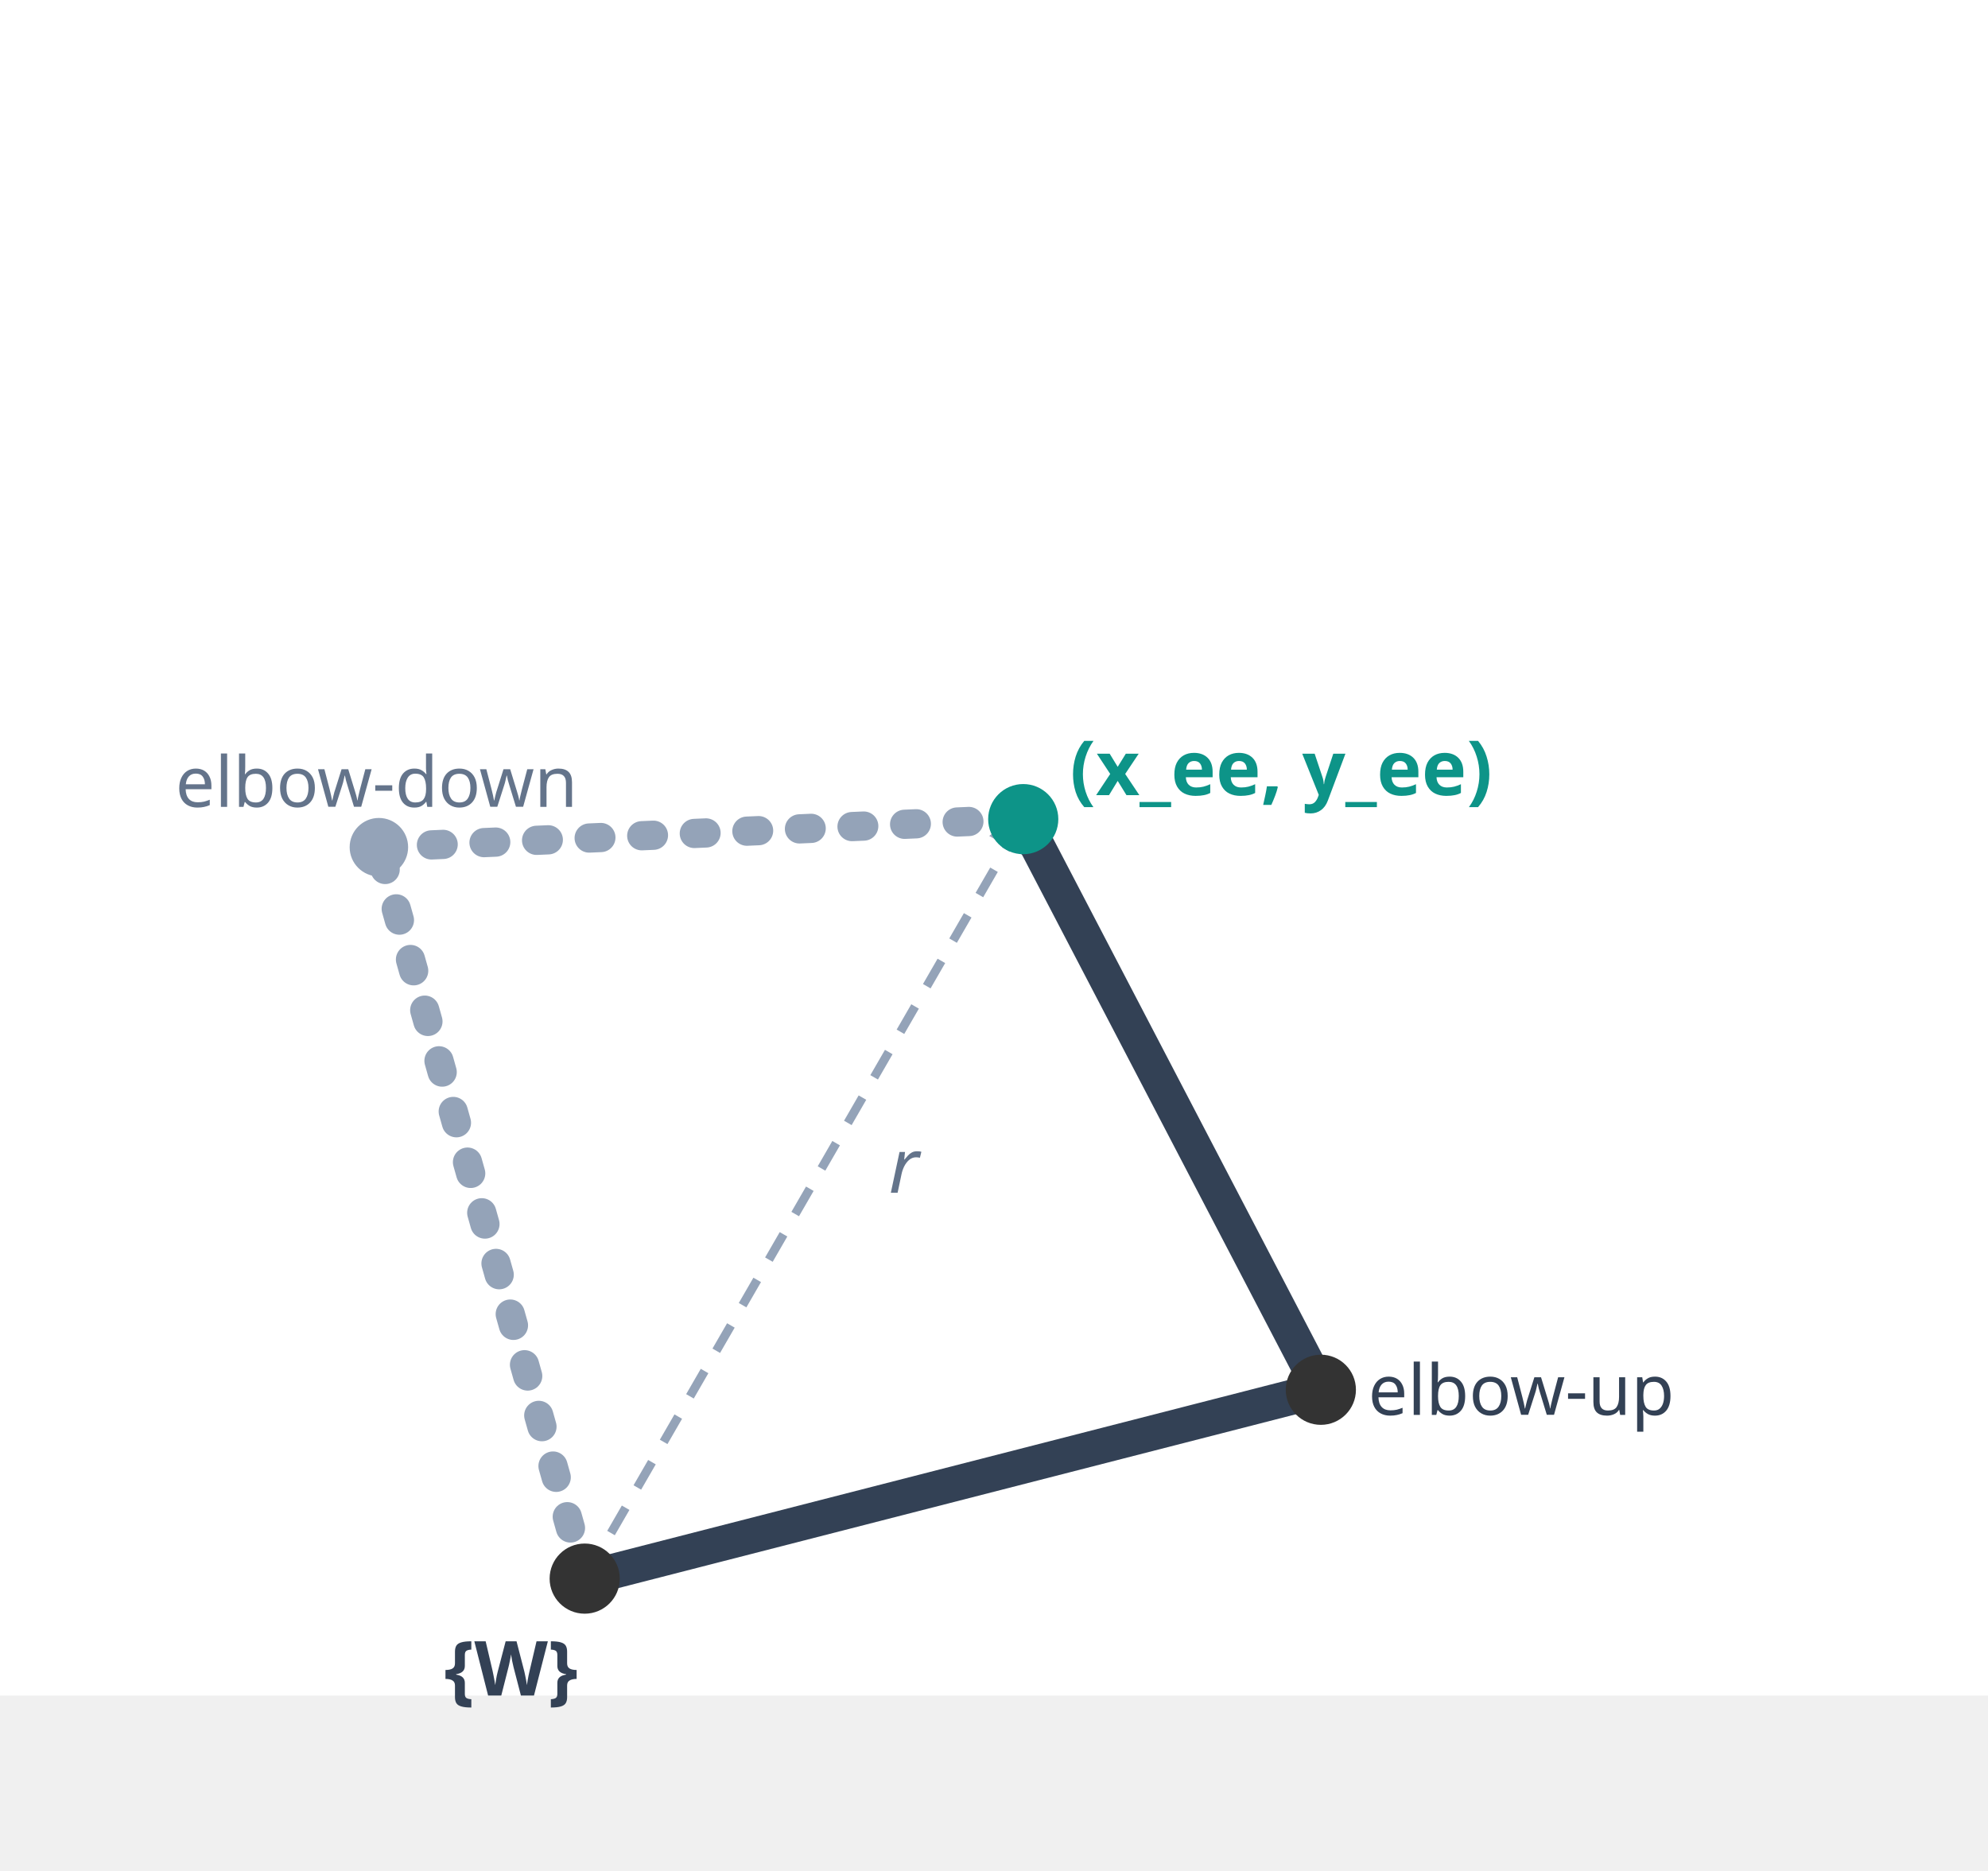
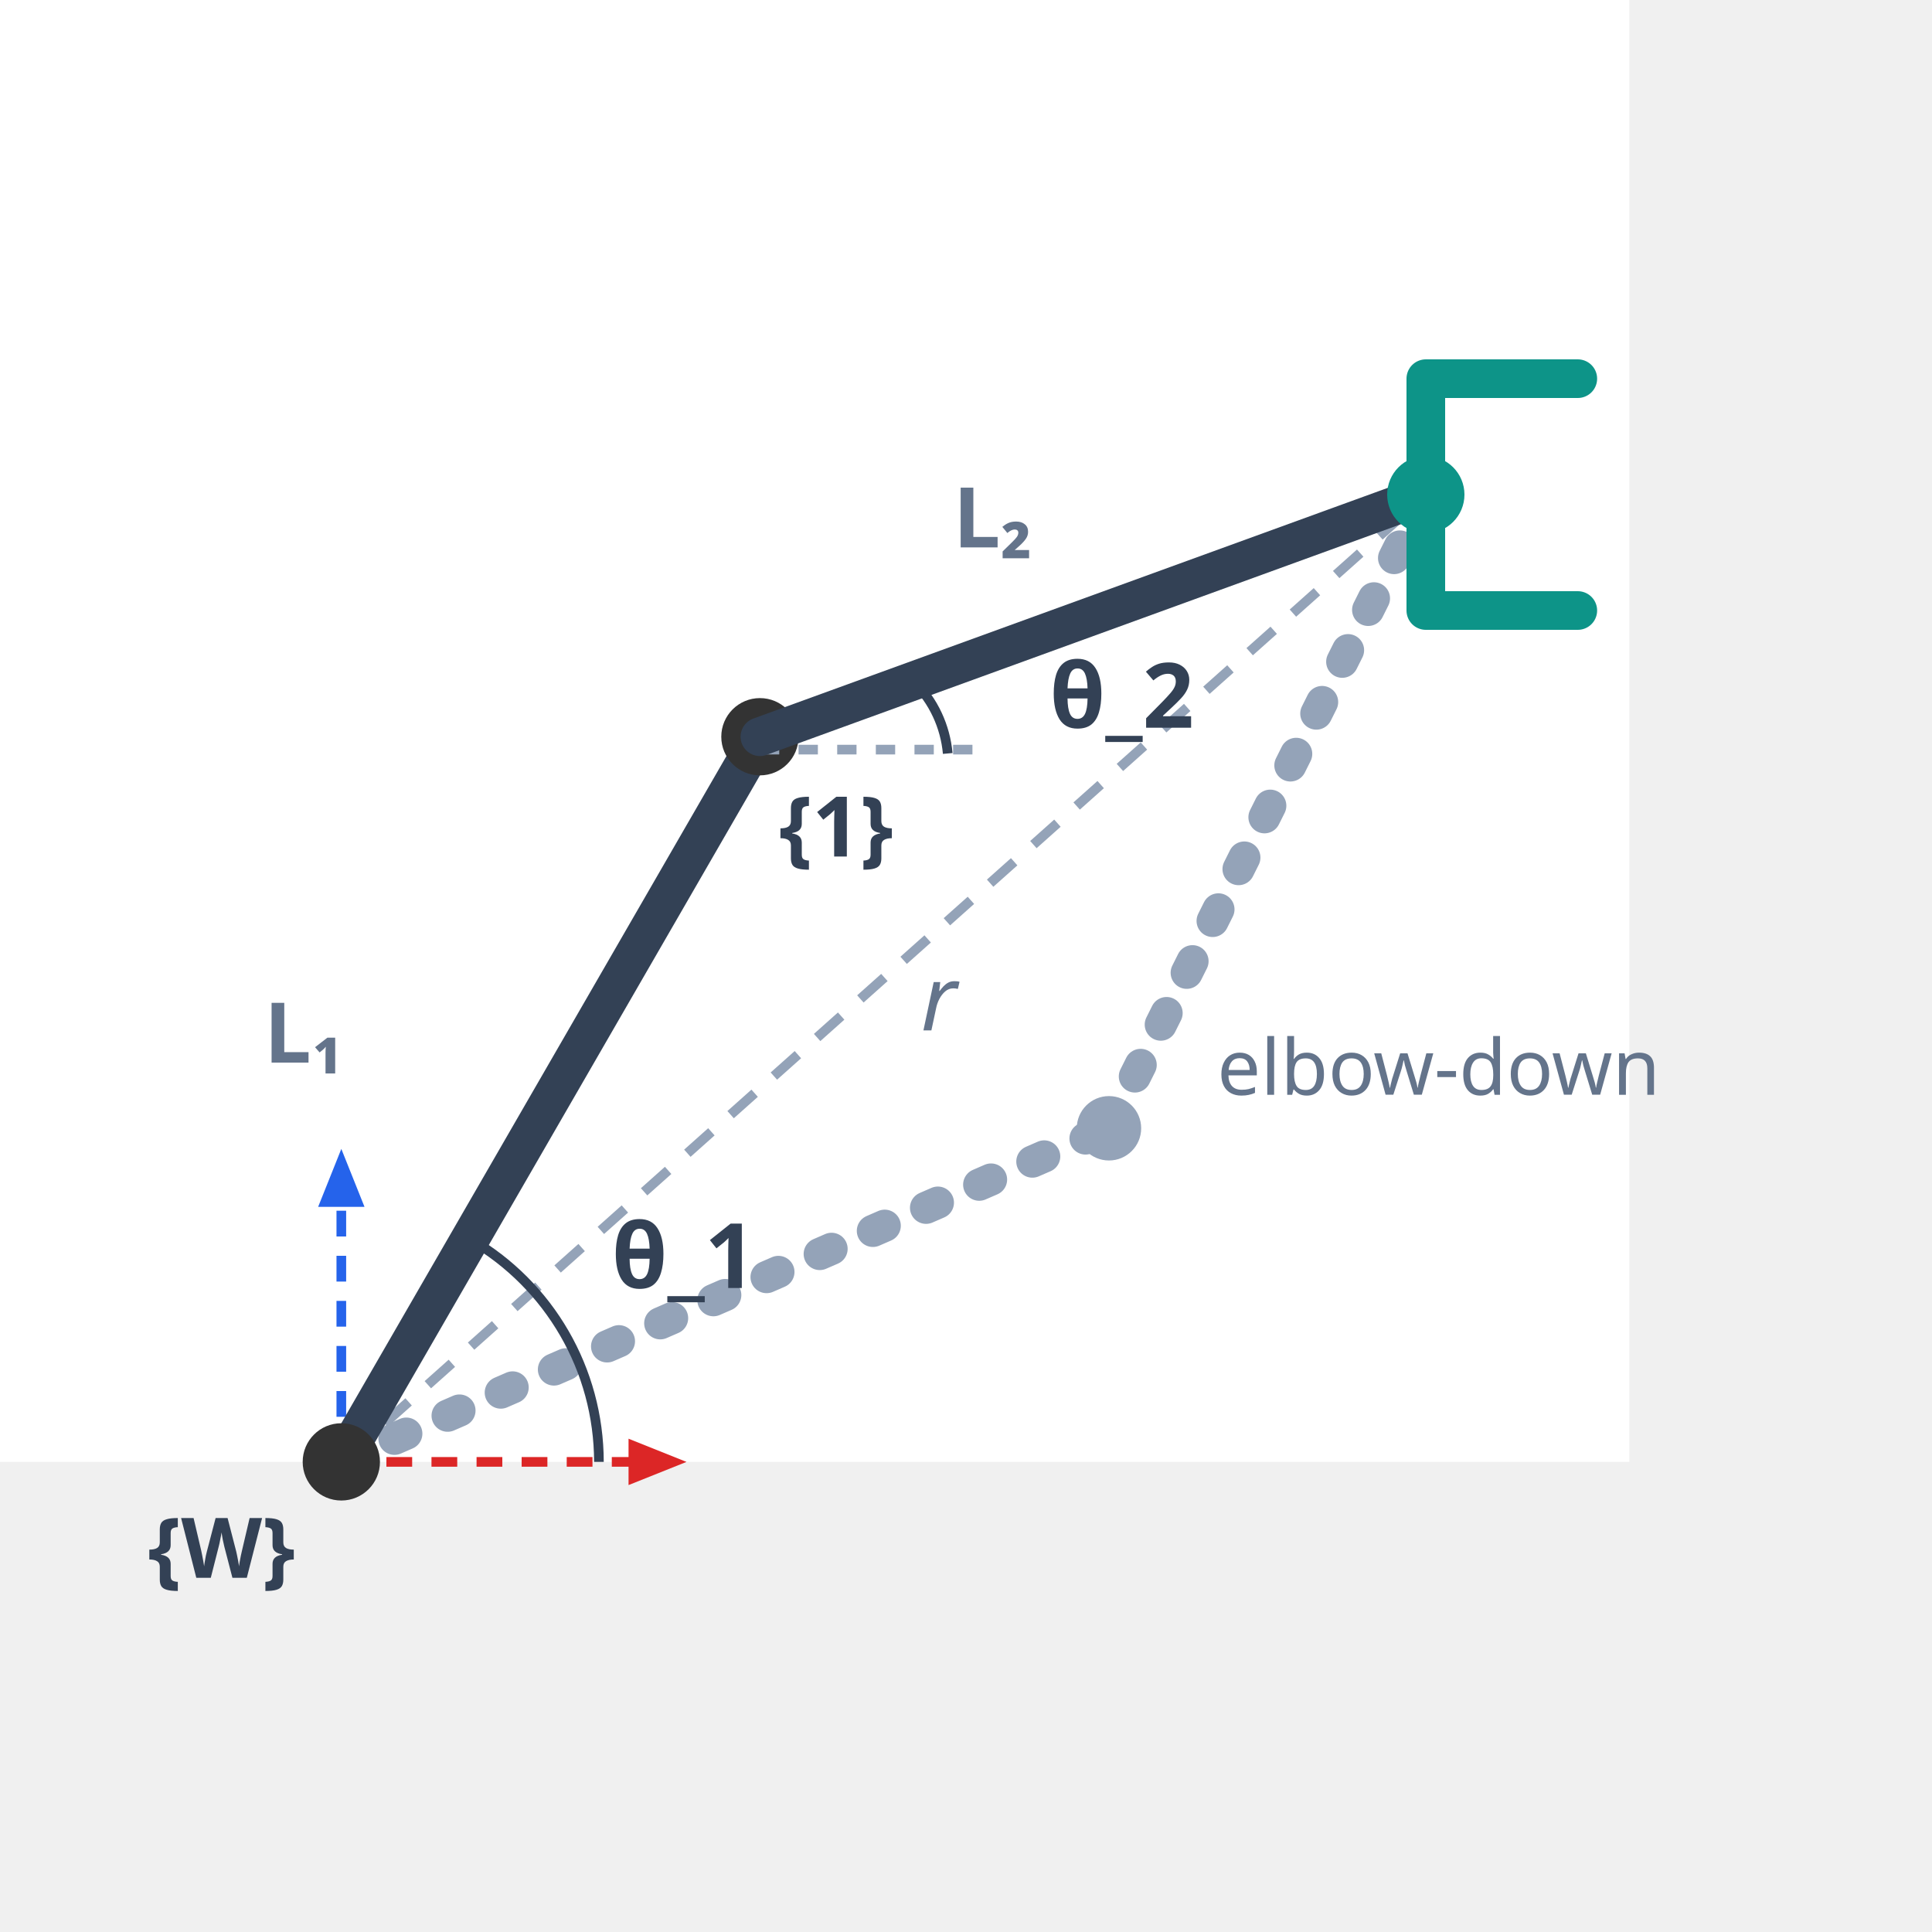
- <svg xmlns="http://www.w3.org/2000/svg" viewBox="0 30 340 320" width="340" height="320">
+ <svg xmlns="http://www.w3.org/2000/svg" viewBox="47 73 300 300" width="340" height="340">
  <defs>
    <marker id="ikArrow" viewBox="0 0 10 10" refX="6" refY="5" markerWidth="6" markerHeight="6" orient="auto-start-reverse">
+       <path d="M 0 1 L 10 5 L 0 9 z" fill="#333" />
+     </marker>
+     <marker id="ikArrowRed" viewBox="0 0 10 10" refX="6" refY="5" markerWidth="6" markerHeight="6" orient="auto-start-reverse">
+       <path d="M 0 1 L 10 5 L 0 9 z" fill="#dc2626" />
+     </marker>
+     <marker id="ikArrowBlue" viewBox="0 0 10 10" refX="6" refY="5" markerWidth="6" markerHeight="6" orient="auto-start-reverse">
+       <path d="M 0 1 L 10 5 L 0 9 z" fill="#2563eb" />
+     </marker>
+     <marker id="ikArrowGray" viewBox="0 0 10 10" refX="6" refY="5" markerWidth="6" markerHeight="6" orient="auto-start-reverse">
      <path d="M 0 1 L 10 5 L 0 9 z" fill="#94a3b8" />
    </marker>
  </defs>
  <rect width="100%" height="100%" fill="#ffffff" />
-   <line x1="100" y1="300" x2="175" y2="170.1" stroke="#94a3b8" stroke-width="1.5" stroke-dasharray="5,4" marker-end="url(#ikArrow)" />
-   <text x="152" y="234" font-family="sans-serif" font-size="13" font-style="italic" fill="#64748b">r</text>
-   <line x1="100" y1="300" x2="64.8" y2="174.9" stroke="#94a3b8" stroke-width="5" stroke-linecap="round" stroke-dasharray="2,7" />
-   <line x1="64.8" y1="174.9" x2="175" y2="170.1" stroke="#94a3b8" stroke-width="5" stroke-linecap="round" stroke-dasharray="2,7" />
-   <circle cx="64.8" cy="174.9" r="5" fill="#94a3b8" />
-   <text x="30" y="168" font-family="sans-serif" font-size="12" fill="#64748b">elbow-down</text>
-   <line x1="100" y1="300" x2="225.9" y2="267.7" stroke="#334155" stroke-width="6" stroke-linecap="round" />
-   <line x1="225.9" y1="267.7" x2="175" y2="170.1" stroke="#334155" stroke-width="6" stroke-linecap="round" />
-   <circle cx="225.9" cy="267.7" r="6" fill="#333" />
-   <text x="234" y="272" font-family="sans-serif" font-size="12" fill="#334155">elbow-up</text>
+   <line x1="100" y1="300" x2="150" y2="300" stroke="#dc2626" stroke-width="1.5" stroke-dasharray="4,3" marker-end="url(#ikArrowRed)" />
+   <line x1="100" y1="300" x2="100" y2="255" stroke="#2563eb" stroke-width="1.5" stroke-dasharray="4,3" marker-end="url(#ikArrowBlue)" />
+   <text x="70" y="318" font-family="sans-serif" font-size="13" font-weight="bold" fill="#334155">{W}</text>
+   <line x1="100" y1="300" x2="268.4" y2="149.8" stroke="#94a3b8" stroke-width="1.5" stroke-dasharray="5,4" marker-end="url(#ikArrowGray)" />
+   <text x="190" y="233" font-family="sans-serif" font-size="14" font-style="italic" fill="#64748b">r</text>
+   <line x1="100" y1="300" x2="219.2" y2="248.2" stroke="#94a3b8" stroke-width="5" stroke-linecap="round" stroke-dasharray="2,7" />
+   <line x1="219.2" y1="248.2" x2="268.4" y2="149.8" stroke="#94a3b8" stroke-width="5" stroke-linecap="round" stroke-dasharray="2,7" />
+   <circle cx="219.2" cy="248.2" r="5" fill="#94a3b8" />
+   <text x="236" y="243" font-family="sans-serif" font-size="12" fill="#64748b">elbow-down</text>
+   <path d="M 140 300 A 40 40 0 0 0 120 265.4" fill="none" stroke="#334155" stroke-width="1.5" />
+   <text x="142" y="273" font-family="sans-serif" font-size="14" font-weight="bold" fill="#334155">θ_1</text>
+   <line x1="100" y1="300" x2="165" y2="187.4" stroke="#334155" stroke-width="6" stroke-linecap="round" />
+   <text x="88" y="238" font-family="sans-serif" font-size="13" font-weight="bold" fill="#64748b">L₁</text>
  <circle cx="100" cy="300" r="6" fill="#333" />
-   <text x="76" y="320" font-family="sans-serif" font-size="13" font-weight="bold" fill="#334155">{W}</text>
-   <circle cx="175" cy="170.1" r="6" fill="#0d9488" />
-   <text x="183" y="166" font-family="sans-serif" font-size="13" font-weight="bold" fill="#0d9488">(x_ee, y_ee)</text>
+   <circle cx="165" cy="187.4" r="6" fill="#333" />
+   <text x="168" y="206" font-family="sans-serif" font-size="13" font-weight="bold" fill="#334155">{1}</text>
+   <line x1="165" y1="189.4" x2="200" y2="189.4" stroke="#94a3b8" stroke-width="1.5" stroke-dasharray="3,3" />
+   <g transform="translate(14,8) rotate(15 178 175)">
+     <path d="M 174 171.8 A 18 18 0 0 1 181.9 181.2" fill="none" stroke="#334155" stroke-width="1.5" />
+   </g>
+   <text x="210" y="186" font-family="sans-serif" font-size="14" font-weight="bold" fill="#334155">θ_2</text>
+   <line x1="165" y1="187.4" x2="268.4" y2="149.8" stroke="#334155" stroke-width="6" stroke-linecap="round" />
+   <text x="195" y="158" font-family="sans-serif" font-size="13" font-weight="bold" fill="#64748b">L₂</text>
+   <circle cx="268.4" cy="149.8" r="6" fill="#0d9488" />
+   <path d="M 292 167.8 L 268.4 167.8 L 268.4 131.8 L 292 131.8" fill="none" stroke="#0d9488" stroke-width="6" stroke-linecap="round" stroke-linejoin="round" />
</svg>
